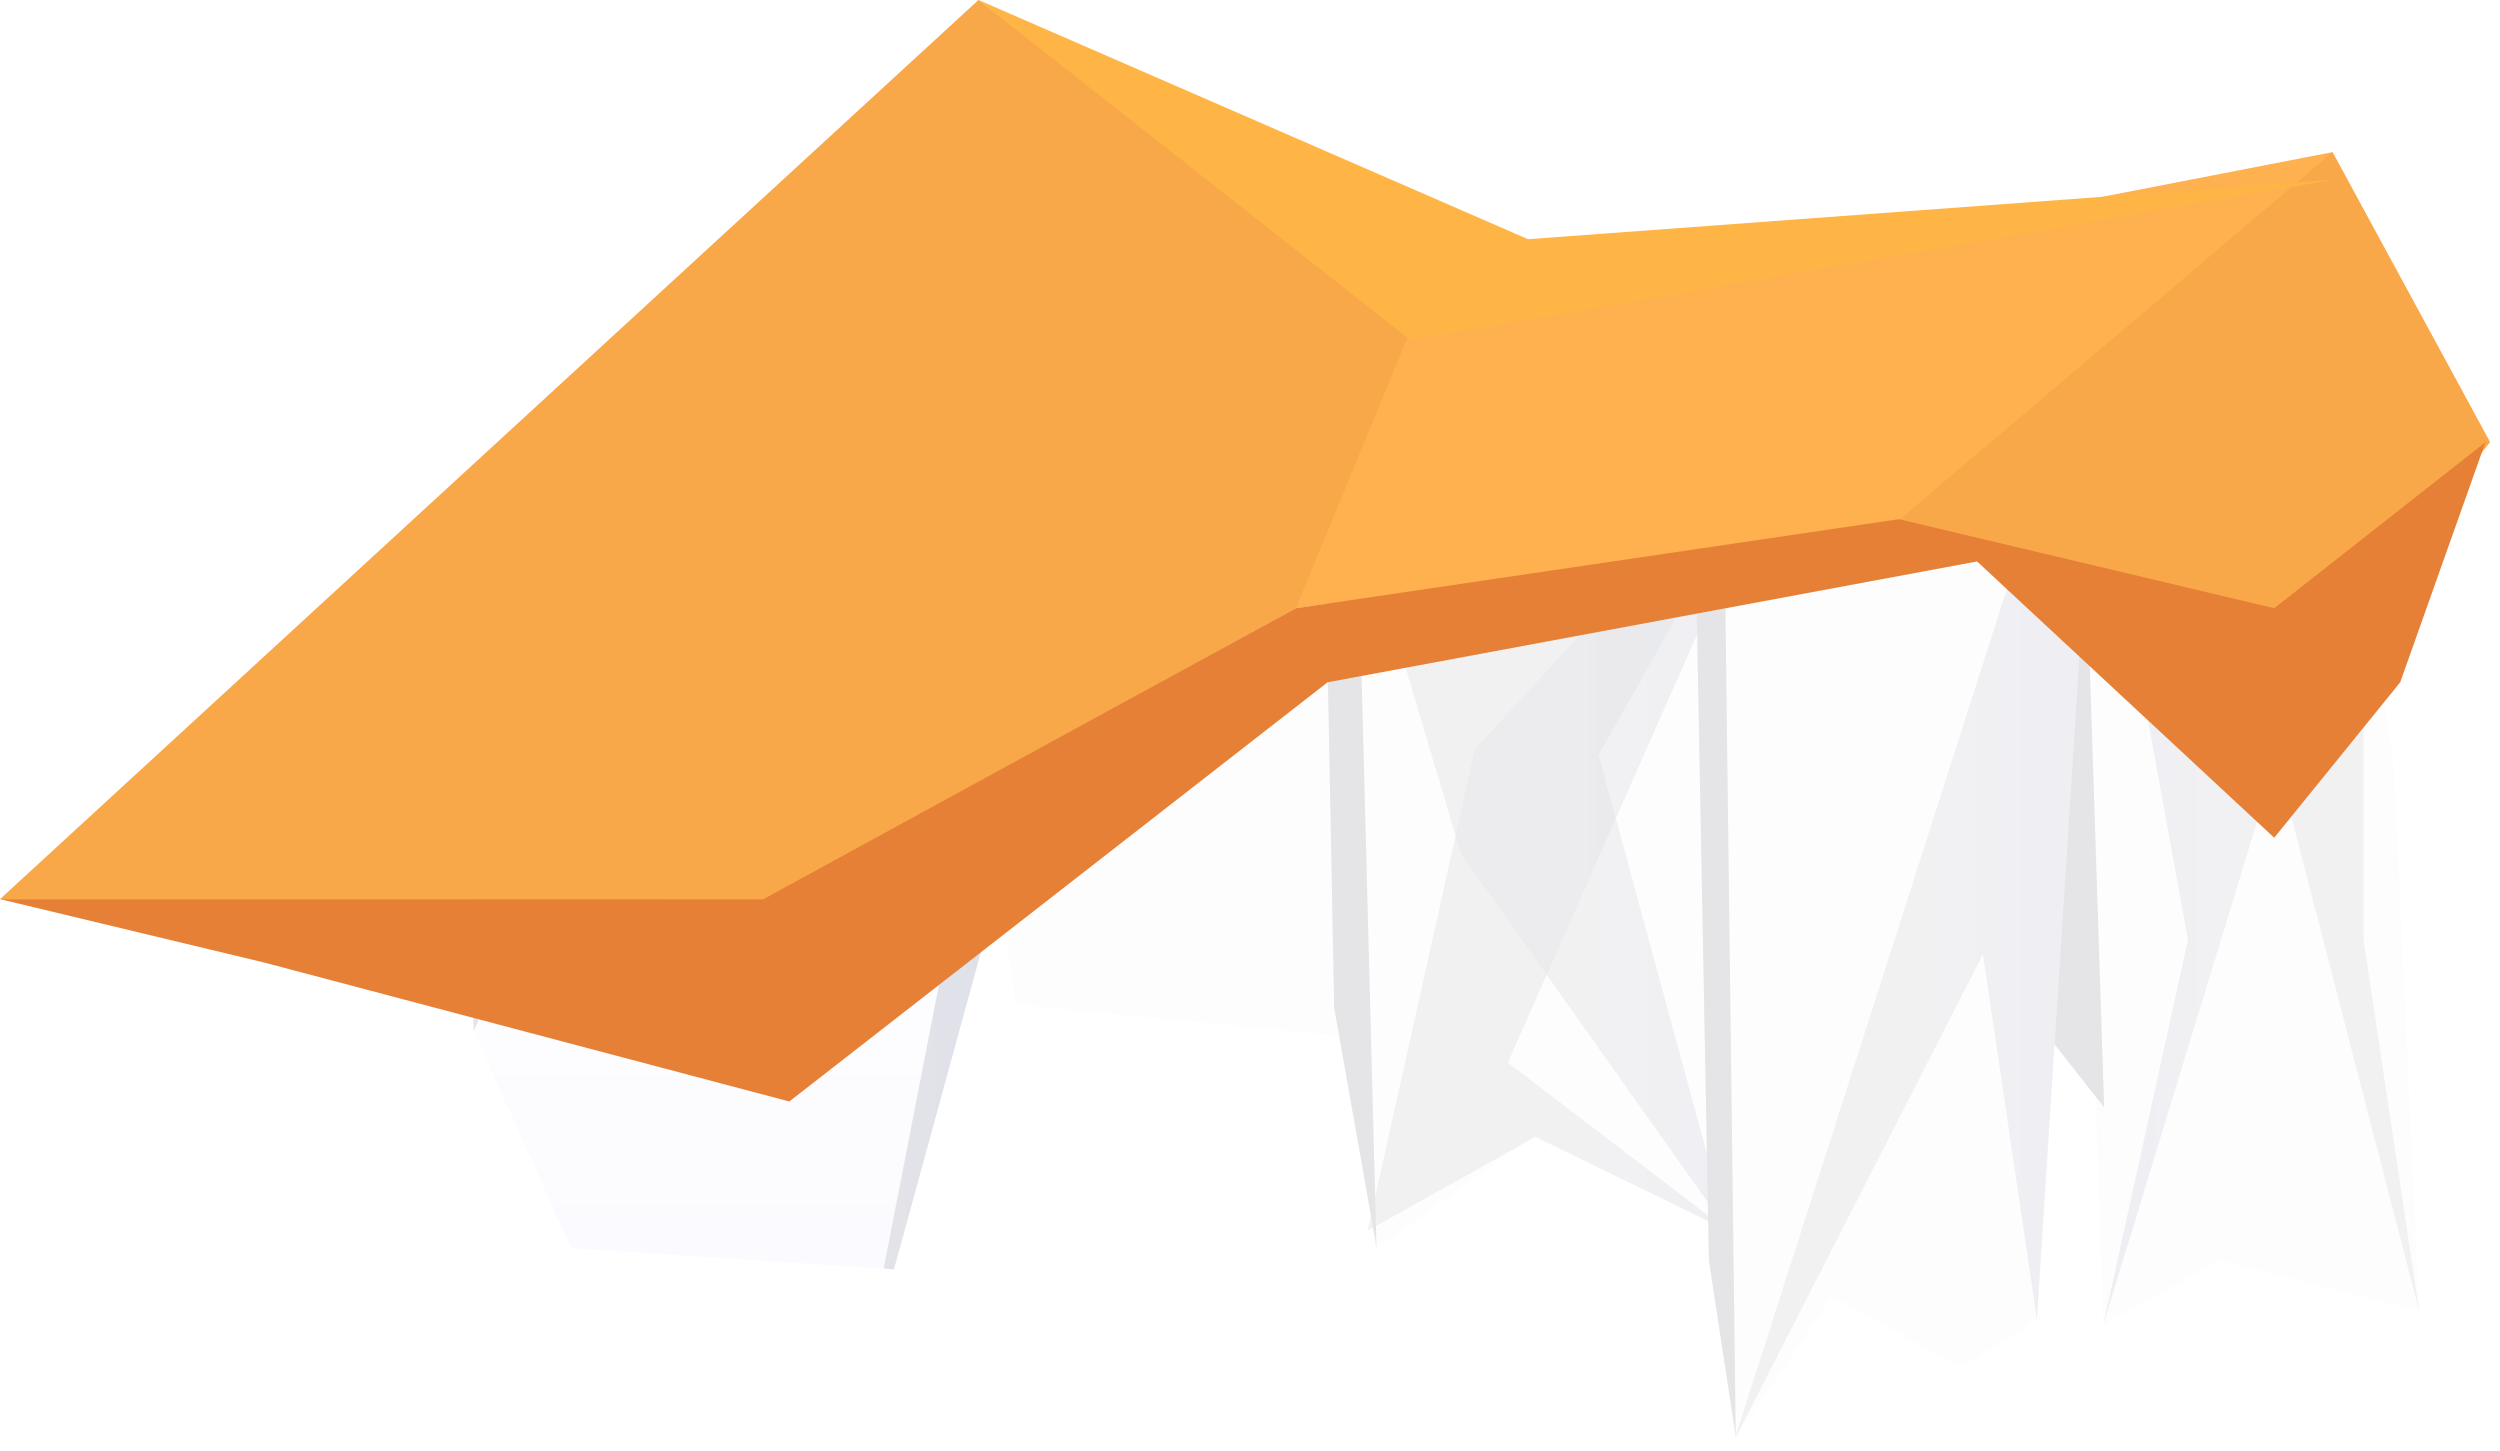
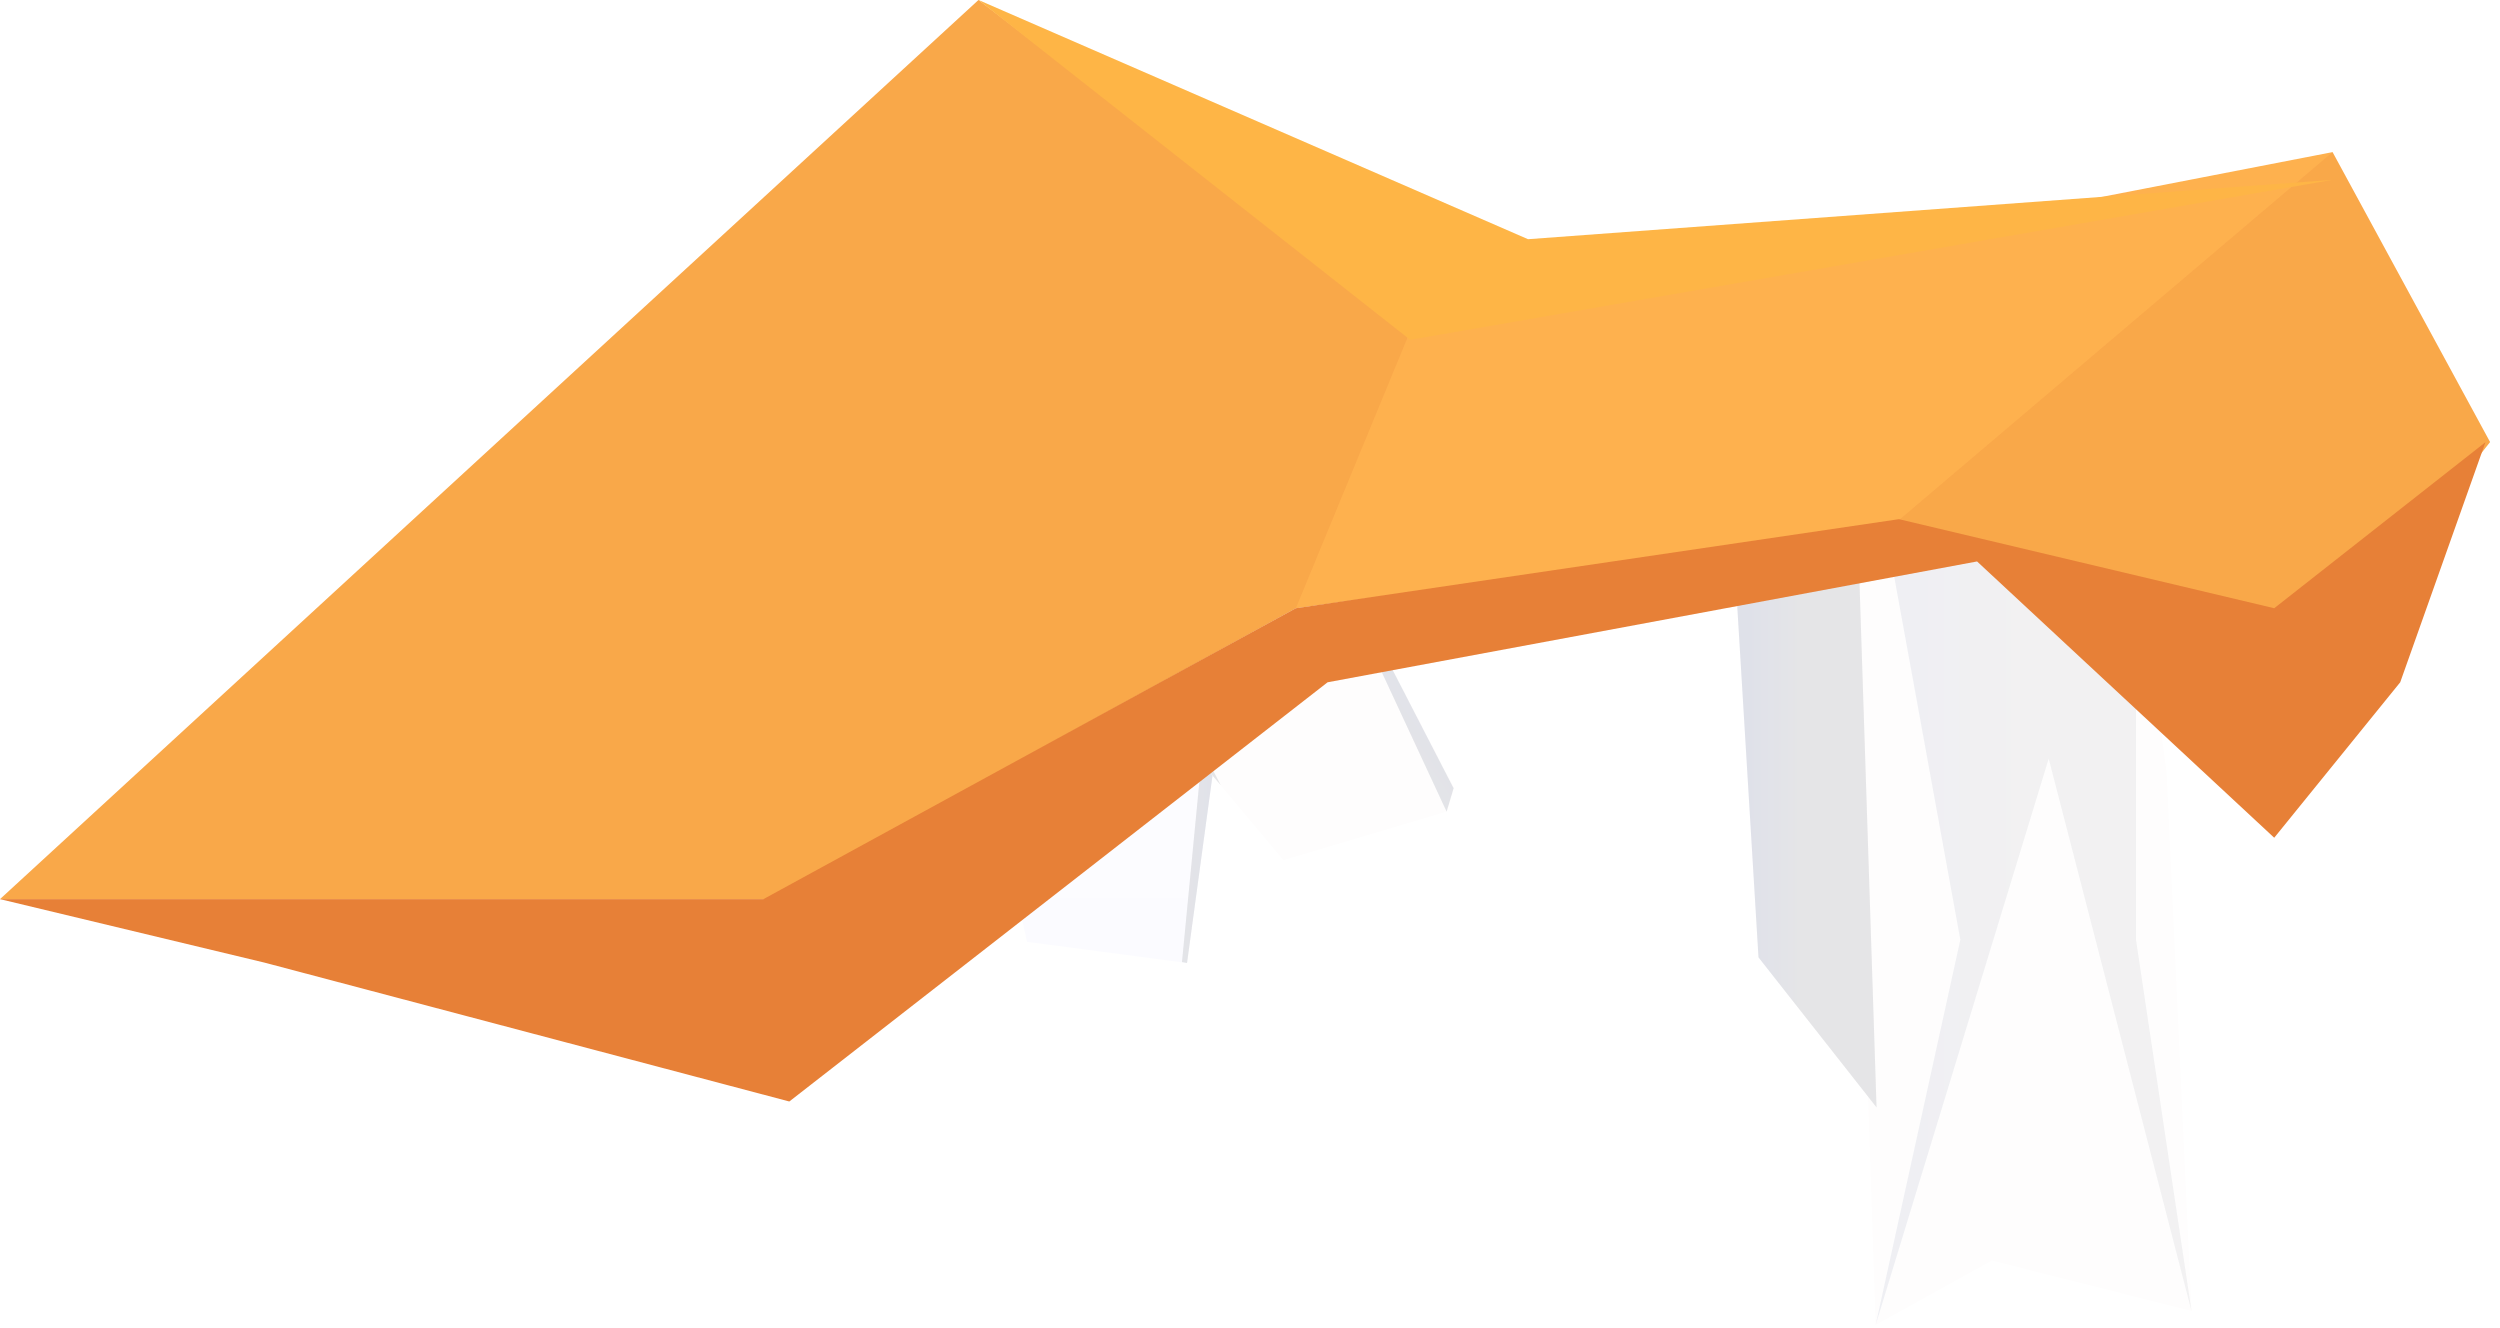
- <svg xmlns="http://www.w3.org/2000/svg" width="162" height="94" viewBox="0 0 162 94" fill="none">
-   <path d="M134.824 41.686V22.702L153.161 35.064L155.147 50.083L156.76 84.951L143.821 81.682L136.293 85.853L134.824 41.686Z" fill="#FEFDFD" />
+ <svg xmlns="http://www.w3.org/2000/svg" width="162" height="86" viewBox="0 0 162 86" fill="none">
+   <path d="M120.074 41.686V22.702L138.411 35.064L140.397 50.083L142.01 84.951L129.071 81.682L121.543 85.853L120.074 41.686Z" fill="#FEFDFD" />
  <g opacity="0.5">
-     <path d="M141.781 60.898L134.824 22.702L153.161 35.064V60.898L156.76 84.951L147.506 49.154L136.293 85.853L141.781 60.898Z" fill="url(#paint0_linear_56_1860)" />
-     <path d="M141.781 60.898L134.824 22.702L153.161 35.064V60.898L156.76 84.951L147.506 49.154L136.293 85.853L141.781 60.898Z" fill="black" fill-opacity="0.05" />
+     <path d="M127.031 60.898L120.074 22.702L138.411 35.064V60.898L142.01 84.951L132.756 49.154L121.543 85.853L127.031 60.898Z" fill="url(#paint0_linear_56_1860)" />
+     <path d="M127.031 60.898L120.074 22.702L138.411 35.064V60.898L142.01 84.951L132.756 49.154L121.543 85.853L127.031 60.898Z" fill="black" fill-opacity="0.05" />
  </g>
-   <path d="M134.821 24.759L153.75 30.157L155.146 43.965L151.376 32.8L134.821 34.003V24.759Z" fill="url(#paint1_linear_56_1860)" />
-   <path d="M134.821 24.759L153.75 30.157L155.146 43.965L151.376 32.8L134.821 34.003V24.759Z" fill="black" fill-opacity="0.05" />
-   <path d="M135.048 31.752L126.706 29.123L128.698 62.038L136.348 71.759L135.048 31.752Z" fill="url(#paint2_linear_56_1860)" />
-   <path d="M135.048 31.752L126.706 29.123L128.698 62.038L136.348 71.759L135.048 31.752Z" fill="black" fill-opacity="0.05" />
-   <path d="M63.75 61.008V48.669L30.676 56.895V66.834L37.017 80.886L57.924 82.257L63.75 61.008Z" fill="url(#paint3_linear_56_1860)" />
-   <path d="M63.751 61.008L63.751 48.888L57.264 82.195L57.925 82.258L63.751 61.008Z" fill="url(#paint4_linear_56_1860)" />
-   <path d="M63.751 61.008L63.751 48.888L57.264 82.195L57.925 82.258L63.751 61.008Z" fill="black" fill-opacity="0.05" />
-   <path d="M60.666 48.669L30.676 56.895V66.834L33.555 60.633L64.093 52.782L60.666 48.669Z" fill="url(#paint5_linear_56_1860)" />
-   <path d="M60.666 48.669L30.676 56.895V66.834L33.555 60.633L64.093 52.782L60.666 48.669Z" fill="black" fill-opacity="0.05" />
-   <path d="M65.808 65.097L61.01 29.795L108.308 19.17L98.686 65.739L95.161 67.907L65.808 65.097Z" fill="#FEFDFD" />
-   <path d="M98.555 65.739L95.082 67.901L108.299 19.17L98.555 65.739Z" fill="url(#paint6_linear_56_1860)" />
-   <path d="M98.555 65.739L95.082 67.901L108.299 19.17L98.555 65.739Z" fill="black" fill-opacity="0.05" />
-   <path d="M60.666 29.452L108.809 17.456L106.67 26.503L86.673 28.778L68.446 33.358L64.324 54.009L60.666 29.452Z" fill="url(#paint7_linear_56_1860)" />
-   <path d="M60.666 29.452L108.809 17.456L106.67 26.503L86.673 28.778L68.446 33.358L64.324 54.009L60.666 29.452Z" fill="black" fill-opacity="0.05" />
-   <path d="M86.949 29.398L116.971 25.286L111.968 79.748L99.486 73.491L89.129 80.967L86.949 29.398Z" fill="#FEFDFD" />
-   <g opacity="0.5">
-     <path d="M86.949 29.398L116.971 25.286L103.581 48.919L111.968 79.748L94.679 55.329L86.949 29.398Z" fill="url(#paint8_linear_56_1860)" />
-     <path d="M86.949 29.398L116.971 25.286L103.581 48.919L111.968 79.748L94.679 55.329L86.949 29.398Z" fill="black" fill-opacity="0.05" />
-   </g>
-   <g opacity="0.5">
-     <path d="M95.569 48.563L116.971 25.286L97.705 68.861L111.968 79.748L99.486 73.669L88.625 79.748L95.569 48.563Z" fill="url(#paint9_linear_56_1860)" />
-     <path d="M95.569 48.563L116.971 25.286L97.705 68.861L111.968 79.748L99.486 73.669L88.625 79.748L95.569 48.563Z" fill="black" fill-opacity="0.05" />
-   </g>
-   <path d="M89.196 80.809L86.454 65.293L85.912 36.987L117.584 22.544L116.028 35.66L88.195 42.464L89.196 80.809Z" fill="url(#paint10_linear_56_1860)" />
-   <path d="M89.196 80.809L86.454 65.293L85.912 36.987L117.584 22.544L116.028 35.66L88.195 42.464L89.196 80.809Z" fill="black" fill-opacity="0.05" />
-   <path d="M110.707 23.842L136.248 18.804L131.992 85.513L127.084 88.626L118.716 83.997L112.387 93.318L111.967 75.949L111.547 58.58L110.707 23.842Z" fill="#FEFDFD" />
-   <g opacity="0.5">
-     <path d="M136.248 18.804L131.992 85.513L128.496 61.831L112.387 93.318L136.248 18.804Z" fill="url(#paint11_linear_56_1860)" />
-     <path d="M136.248 18.804L131.992 85.513L128.496 61.831L112.387 93.318L136.248 18.804Z" fill="black" fill-opacity="0.05" />
-   </g>
-   <path d="M112.477 93.1L110.739 81.691L109.824 33.137L136.77 15.445L135.962 27.109L133.238 30.845L111.803 39.056L112.477 93.1Z" fill="url(#paint12_linear_56_1860)" />
-   <path d="M112.477 93.1L110.739 81.691L109.824 33.137L136.77 15.445L135.962 27.109L133.238 30.845L111.803 39.056L112.477 93.1Z" fill="black" fill-opacity="0.05" />
+   <path d="M120.073 24.759L139.002 30.157L140.398 43.965L136.628 32.8L120.073 34.003V24.759Z" fill="url(#paint1_linear_56_1860)" />
+   <path d="M120.073 24.759L139.002 30.157L140.398 43.965L136.628 32.8L120.073 34.003V24.759Z" fill="black" fill-opacity="0.05" />
+   <path d="M120.3 31.752L111.958 29.123L113.95 62.038L121.6 71.759L120.3 31.752Z" fill="url(#paint2_linear_56_1860)" />
+   <path d="M120.3 31.752L111.958 29.123L113.95 62.038L121.6 71.759L120.3 31.752Z" fill="black" fill-opacity="0.05" />
+   <path d="M79.808 41.152V28.814L63.41 37.039V46.979L66.554 61.031L76.919 62.402L79.808 41.152Z" fill="url(#paint3_linear_56_1860)" />
+   <path d="M79.808 41.152L79.808 29.032L76.592 62.34L76.919 62.402L79.808 41.152Z" fill="url(#paint4_linear_56_1860)" />
+   <path d="M79.808 41.152L79.808 29.032L76.592 62.34L76.919 62.402L79.808 41.152Z" fill="black" fill-opacity="0.05" />
+   <path d="M78.278 28.814L63.41 37.039V46.979L64.837 40.778L79.977 32.926L78.278 28.814Z" fill="url(#paint5_linear_56_1860)" />
+   <path d="M78.278 28.814L63.41 37.039V46.979L64.837 40.778L79.977 32.926L78.278 28.814Z" fill="black" fill-opacity="0.05" />
+   <path d="M83.164 55.735L70.227 40.301L82.439 28.286L94.234 51.057L93.767 52.583L83.164 55.735Z" fill="#FEFDFD" />
+   <path d="M94.192 51.078L93.74 52.592L82.438 28.287L94.192 51.078Z" fill="url(#paint6_linear_56_1860)" />
+   <path d="M94.192 51.078L93.74 52.592L82.438 28.287L94.192 51.078Z" fill="black" fill-opacity="0.05" />
+   <path d="M70.004 40.197L82.054 27.426L84.257 31.891L78.381 35.956L73.831 40.808L79.109 50.885L70.004 40.197Z" fill="url(#paint7_linear_56_1860)" />
+   <path d="M70.004 40.197L82.054 27.426L84.257 31.891L78.381 35.956L73.831 40.808L79.109 50.885L70.004 40.197Z" fill="black" fill-opacity="0.05" />
  <path d="M12.681 58.266H0L63.407 0L91.378 21.46L151.148 9.857L161.355 28.646L151.148 41.566L122.663 34.031L83.971 39.415L49.657 58.266H12.681Z" fill="#FEB14E" />
  <path opacity="0.2" d="M151.149 9.856L161.356 28.646L151.149 41.566L122.664 34.031L151.149 9.856Z" fill="#E78037" />
  <path opacity="0.2" d="M12.681 58.266H0L63.407 0L91.378 21.46L83.971 39.415L49.657 58.266H12.681Z" fill="#E78037" />
  <path d="M12.681 58.264H0L17.137 62.377L51.147 71.377L86.028 44.212L128.114 36.382L147.369 54.286L155.534 44.212L161.058 28.653L147.369 39.413L123.051 33.642L83.971 39.413L49.47 58.264H12.681Z" fill="#E78037" />
  <path d="M91.378 22.019L151.148 11.653L99.015 15.5L63.406 0L91.378 22.019Z" fill="#FEB546" />
  <defs>
-     <linearGradient id="paint0_linear_56_1860" x1="137.708" y1="42.38" x2="145.717" y2="42.38" gradientUnits="userSpaceOnUse">
+     <linearGradient id="paint0_linear_56_1860" x1="122.958" y1="42.38" x2="130.967" y2="42.38" gradientUnits="userSpaceOnUse">
      <stop stop-color="#EAECF5" />
      <stop offset="1" stop-color="#F0F0F2" />
    </linearGradient>
-     <linearGradient id="paint1_linear_56_1860" x1="137.493" y1="30.744" x2="144.914" y2="30.744" gradientUnits="userSpaceOnUse">
+     <linearGradient id="paint1_linear_56_1860" x1="122.745" y1="30.744" x2="130.166" y2="30.744" gradientUnits="userSpaceOnUse">
      <stop stop-color="#EAECF5" />
      <stop offset="1" stop-color="#F0F0F2" />
    </linearGradient>
-     <linearGradient id="paint2_linear_56_1860" x1="127.974" y1="42.408" x2="131.494" y2="42.408" gradientUnits="userSpaceOnUse">
+     <linearGradient id="paint2_linear_56_1860" x1="113.226" y1="42.408" x2="116.746" y2="42.408" gradientUnits="userSpaceOnUse">
      <stop stop-color="#EAECF5" />
      <stop offset="1" stop-color="#F0F0F2" />
    </linearGradient>
-     <linearGradient id="paint3_linear_56_1860" x1="47.213" y1="48.669" x2="47.213" y2="82.257" gradientUnits="userSpaceOnUse">
+     <linearGradient id="paint3_linear_56_1860" x1="71.609" y1="28.814" x2="71.609" y2="62.402" gradientUnits="userSpaceOnUse">
      <stop stop-color="white" />
      <stop offset="1" stop-color="#FBFBFF" />
    </linearGradient>
-     <linearGradient id="paint4_linear_56_1860" x1="63.75" y1="65.463" x2="55.106" y2="65.463" gradientUnits="userSpaceOnUse">
+     <linearGradient id="paint4_linear_56_1860" x1="79.808" y1="45.608" x2="75.522" y2="45.608" gradientUnits="userSpaceOnUse">
      <stop stop-color="#EAECF5" />
      <stop offset="1" stop-color="#F0F0F2" />
    </linearGradient>
-     <linearGradient id="paint5_linear_56_1860" x1="59.699" y1="54.329" x2="47.499" y2="54.329" gradientUnits="userSpaceOnUse">
+     <linearGradient id="paint5_linear_56_1860" x1="77.799" y1="34.474" x2="71.751" y2="34.474" gradientUnits="userSpaceOnUse">
      <stop stop-color="#EAECF5" />
      <stop offset="1" stop-color="#F0F0F2" />
    </linearGradient>
-     <linearGradient id="paint6_linear_56_1860" x1="108.297" y1="43.515" x2="90.686" y2="43.515" gradientUnits="userSpaceOnUse">
+     <linearGradient id="paint6_linear_56_1860" x1="90.265" y1="39.432" x2="85.116" y2="43.049" gradientUnits="userSpaceOnUse">
      <stop stop-color="#EAECF5" />
      <stop offset="1" stop-color="#F0F0F2" />
    </linearGradient>
-     <linearGradient id="paint7_linear_56_1860" x1="102.479" y1="28.846" x2="84.903" y2="28.846" gradientUnits="userSpaceOnUse">
-       <stop stop-color="#EAECF5" />
-       <stop offset="1" stop-color="#F0F0F2" />
-     </linearGradient>
-     <linearGradient id="paint8_linear_56_1860" x1="113.024" y1="42.256" x2="102.063" y2="42.256" gradientUnits="userSpaceOnUse">
-       <stop stop-color="#EAECF5" />
-       <stop offset="1" stop-color="#F0F0F2" />
-     </linearGradient>
-     <linearGradient id="paint9_linear_56_1860" x1="113.024" y1="42.256" x2="102.063" y2="42.256" gradientUnits="userSpaceOnUse">
-       <stop stop-color="#EAECF5" />
-       <stop offset="1" stop-color="#F0F0F2" />
-     </linearGradient>
-     <linearGradient id="paint10_linear_56_1860" x1="113.42" y1="40.699" x2="101.857" y2="40.699" gradientUnits="userSpaceOnUse">
-       <stop stop-color="#EAECF5" />
-       <stop offset="1" stop-color="#F0F0F2" />
-     </linearGradient>
-     <linearGradient id="paint11_linear_56_1860" x1="133.111" y1="42.022" x2="124.399" y2="42.022" gradientUnits="userSpaceOnUse">
-       <stop stop-color="#EAECF5" />
-       <stop offset="1" stop-color="#F0F0F2" />
-     </linearGradient>
-     <linearGradient id="paint12_linear_56_1860" x1="133.227" y1="39.643" x2="123.389" y2="39.643" gradientUnits="userSpaceOnUse">
+     <linearGradient id="paint7_linear_56_1860" x1="83.625" y1="33.597" x2="78.486" y2="37.207" gradientUnits="userSpaceOnUse">
      <stop stop-color="#EAECF5" />
      <stop offset="1" stop-color="#F0F0F2" />
    </linearGradient>
  </defs>
</svg>
